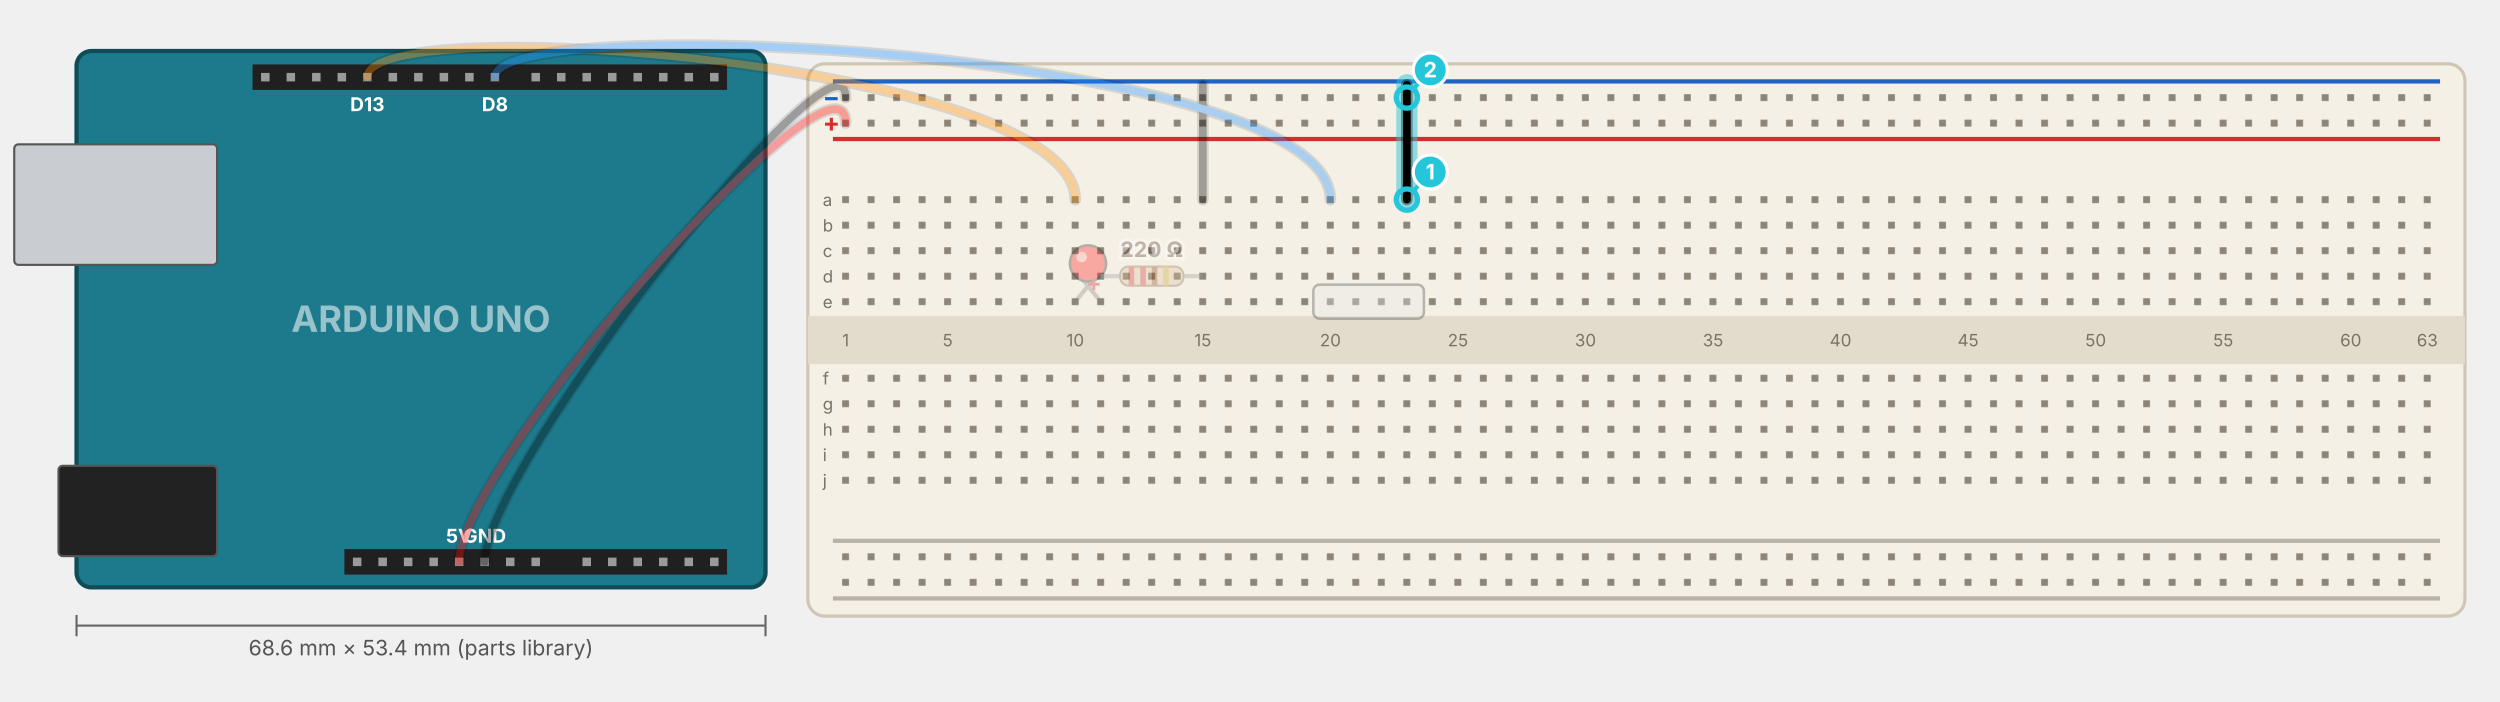
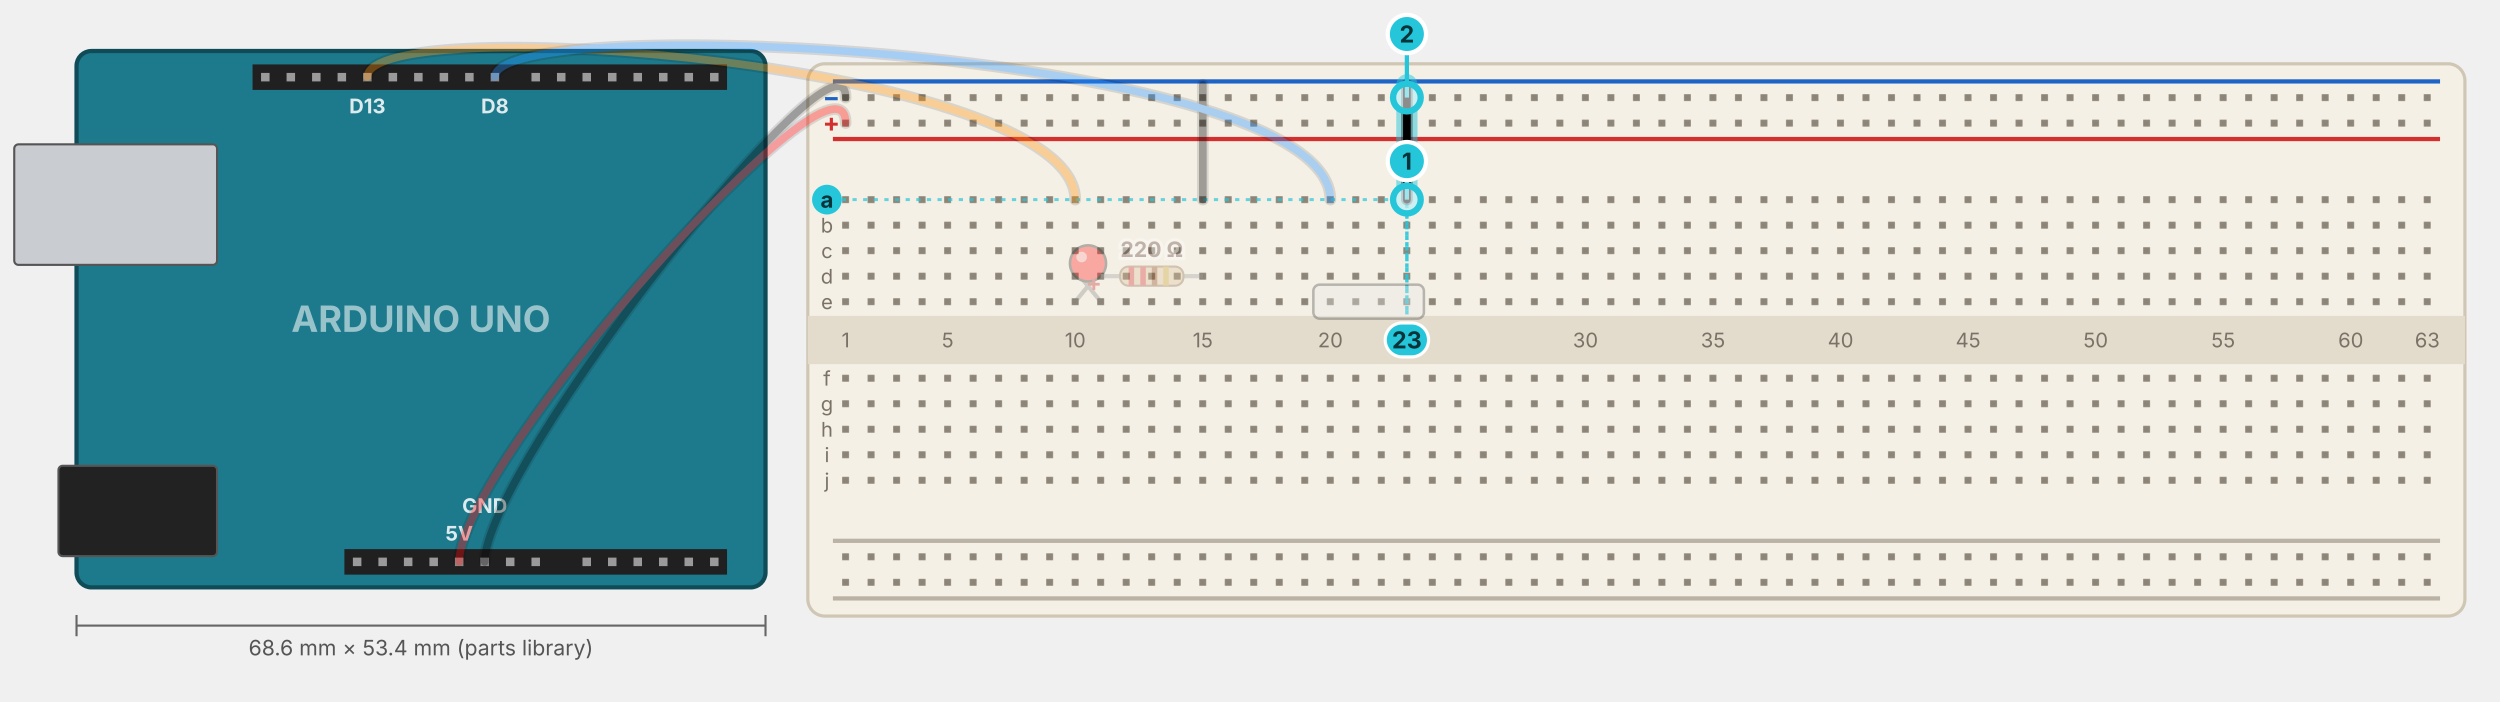
<svg xmlns="http://www.w3.org/2000/svg" viewBox="0 0 1176 330" font-family="system-ui,-apple-system,Segoe UI,sans-serif">
  <rect x="36" y="24" width="324.1" height="252.3" rx="7" fill="#1d7a8c" stroke="#0f4c57" stroke-width="2" />
  <rect x="6.7" y="67.9" width="95.4" height="56.7" rx="2" fill="#c9ccd1" stroke="#555" />
  <rect x="27.5" y="219.1" width="74.6" height="42.5" rx="2" fill="#222" stroke="#555" />
  <rect x="118.8" y="30.3" width="223.2" height="12.0" fill="#202020" />
  <rect x="162.0" y="258.3" width="180.0" height="12.0" fill="#202020" />
  <rect x="166.0" y="262.3" width="4" height="4" fill="#9a9a9a" />
  <rect x="178.0" y="262.3" width="4" height="4" fill="#9a9a9a" />
  <rect x="190.0" y="262.3" width="4" height="4" fill="#9a9a9a" />
  <rect x="202.0" y="262.3" width="4" height="4" fill="#9a9a9a" />
  <rect x="214.0" y="262.3" width="4" height="4" fill="#9a9a9a" />
  <rect x="226.0" y="262.3" width="4" height="4" fill="#9a9a9a" />
  <rect x="238.0" y="262.3" width="4" height="4" fill="#9a9a9a" />
  <rect x="250.0" y="262.3" width="4" height="4" fill="#9a9a9a" />
  <rect x="274.0" y="262.3" width="4" height="4" fill="#9a9a9a" />
  <rect x="286.0" y="262.3" width="4" height="4" fill="#9a9a9a" />
  <rect x="298.0" y="262.3" width="4" height="4" fill="#9a9a9a" />
  <rect x="310.0" y="262.3" width="4" height="4" fill="#9a9a9a" />
  <rect x="322.0" y="262.3" width="4" height="4" fill="#9a9a9a" />
  <rect x="334.0" y="262.3" width="4" height="4" fill="#9a9a9a" />
  <rect x="334.0" y="34.3" width="4" height="4" fill="#9a9a9a" />
  <rect x="322.0" y="34.3" width="4" height="4" fill="#9a9a9a" />
  <rect x="310.0" y="34.3" width="4" height="4" fill="#9a9a9a" />
  <rect x="298.0" y="34.3" width="4" height="4" fill="#9a9a9a" />
  <rect x="286.0" y="34.3" width="4" height="4" fill="#9a9a9a" />
  <rect x="274.0" y="34.3" width="4" height="4" fill="#9a9a9a" />
  <rect x="262.0" y="34.3" width="4" height="4" fill="#9a9a9a" />
  <rect x="250.0" y="34.3" width="4" height="4" fill="#9a9a9a" />
  <rect x="230.8" y="34.3" width="4" height="4" fill="#9a9a9a" />
  <rect x="218.8" y="34.3" width="4" height="4" fill="#9a9a9a" />
  <rect x="206.8" y="34.3" width="4" height="4" fill="#9a9a9a" />
  <rect x="194.8" y="34.3" width="4" height="4" fill="#9a9a9a" />
  <rect x="182.8" y="34.3" width="4" height="4" fill="#9a9a9a" />
  <rect x="170.8" y="34.3" width="4" height="4" fill="#9a9a9a" />
  <rect x="158.8" y="34.3" width="4" height="4" fill="#9a9a9a" />
  <rect x="146.8" y="34.3" width="4" height="4" fill="#9a9a9a" />
  <rect x="134.8" y="34.3" width="4" height="4" fill="#9a9a9a" />
  <rect x="122.8" y="34.3" width="4" height="4" fill="#9a9a9a" />
  <text x="198.0" y="156.1" text-anchor="middle" font-size="17" font-weight="700" fill="#ffffff" opacity=".55">ARDUINO UNO</text>
-   <text x="216.0" y="255.3" text-anchor="middle" font-size="9" font-weight="700" fill="#fff">5V</text>
-   <text x="172.8" y="52.3" text-anchor="middle" font-size="9" font-weight="700" fill="#fff">D13</text>
-   <text x="232.8" y="52.3" text-anchor="middle" font-size="9" font-weight="700" fill="#fff">D8</text>
-   <text x="228.0" y="255.3" text-anchor="middle" font-size="9" font-weight="700" fill="#fff">GND</text>
+   <text x="172.8" y="53.3" text-anchor="middle" font-size="9.5" font-weight="700" fill="#fff" opacity=".85">D13</text>
+   <text x="216.0" y="254.3" text-anchor="middle" font-size="9.5" font-weight="700" fill="#fff" opacity=".85">5V</text>
+   <text x="228.0" y="241.3" text-anchor="middle" font-size="9.5" font-weight="700" fill="#fff" opacity=".85">GND</text>
+   <text x="232.8" y="53.3" text-anchor="middle" font-size="9.5" font-weight="700" fill="#fff" opacity=".85">D8</text>
  <path d="M36 289.283v10M360.1 289.283v10M36 294.283H360.1" stroke="#666" fill="none" />
  <text x="198.0" y="308.283" text-anchor="middle" font-size="10" fill="#555">68.6 mm × 53.4 mm (parts library)</text>
  <rect x="380" y="30" width="779.5" height="259.8" rx="8" fill="#f4f0e6" stroke="#cfc6b4" stroke-width="1.5" />
  <rect x="380" y="148.6" width="779.5" height="22.7" fill="#e3dccd" />
  <pattern id="holes" x="391.76" y="87.92" width="12" height="12" patternUnits="userSpaceOnUse">
    <rect x="4.4" y="4.4" width="3.2" height="3.2" fill="#8c8477" />
  </pattern>
  <rect x="391.8" y="87.9" width="756" height="60" fill="url(#holes)" />
  <rect x="391.8" y="171.9" width="756" height="60" fill="url(#holes)" />
  <rect x="391.8" y="51.9" width="756" height="12" fill="url(#holes)" />
  <line x1="391.8" y1="65.4" x2="1147.8" y2="65.4" stroke="#d32f2f" stroke-width="2" />
  <text x="387" y="61.9" font-size="12" font-weight="700" fill="#d32f2f">+</text>
  <rect x="391.8" y="39.9" width="756" height="12" fill="url(#holes)" />
  <line x1="391.8" y1="38.3" x2="1147.8" y2="38.3" stroke="#1e63c6" stroke-width="2" />
  <text x="387" y="49.9" font-size="12" font-weight="700" fill="#1e63c6">−</text>
  <rect x="391.8" y="256.0" width="756" height="12" fill="url(#holes)" />
  <line x1="391.8" y1="254.4" x2="1147.8" y2="254.4" stroke="#b9b2a5" stroke-width="2" />
  <rect x="391.8" y="268.0" width="756" height="12" fill="url(#holes)" />
  <line x1="391.8" y1="281.5" x2="1147.8" y2="281.5" stroke="#b9b2a5" stroke-width="2" />
-   <text x="397.8" y="162.9" text-anchor="middle" font-size="8" fill="#7a7266">1</text>
-   <text x="445.8" y="162.9" text-anchor="middle" font-size="8" fill="#7a7266">5</text>
-   <text x="505.8" y="162.9" text-anchor="middle" font-size="8" fill="#7a7266">10</text>
-   <text x="565.8" y="162.9" text-anchor="middle" font-size="8" fill="#7a7266">15</text>
-   <text x="625.8" y="162.9" text-anchor="middle" font-size="8" fill="#7a7266">20</text>
-   <text x="685.8" y="162.9" text-anchor="middle" font-size="8" fill="#7a7266">25</text>
-   <text x="745.8" y="162.9" text-anchor="middle" font-size="8" fill="#7a7266">30</text>
-   <text x="805.8" y="162.9" text-anchor="middle" font-size="8" fill="#7a7266">35</text>
-   <text x="865.8" y="162.9" text-anchor="middle" font-size="8" fill="#7a7266">40</text>
-   <text x="925.8" y="162.9" text-anchor="middle" font-size="8" fill="#7a7266">45</text>
-   <text x="985.8" y="162.9" text-anchor="middle" font-size="8" fill="#7a7266">50</text>
-   <text x="1045.8" y="162.9" text-anchor="middle" font-size="8" fill="#7a7266">55</text>
-   <text x="1105.8" y="162.9" text-anchor="middle" font-size="8" fill="#7a7266">60</text>
-   <text x="1141.8" y="162.9" text-anchor="middle" font-size="8" fill="#7a7266">63</text>
-   <text x="387" y="96.9" font-size="8" fill="#7a7266">a</text>
-   <text x="387" y="108.9" font-size="8" fill="#7a7266">b</text>
-   <text x="387" y="120.9" font-size="8" fill="#7a7266">c</text>
-   <text x="387" y="132.9" font-size="8" fill="#7a7266">d</text>
-   <text x="387" y="144.9" font-size="8" fill="#7a7266">e</text>
-   <text x="387" y="180.9" font-size="8" fill="#7a7266">f</text>
-   <text x="387" y="192.9" font-size="8" fill="#7a7266">g</text>
-   <text x="387" y="204.9" font-size="8" fill="#7a7266">h</text>
-   <text x="387" y="216.9" font-size="8" fill="#7a7266">i</text>
-   <text x="387" y="228.9" font-size="8" fill="#7a7266">j</text>
+   <text x="397.8" y="163.4" text-anchor="middle" font-size="9.5" fill="#7a7266">1</text>
+   <text x="445.8" y="163.4" text-anchor="middle" font-size="9.5" fill="#7a7266">5</text>
+   <text x="505.8" y="163.4" text-anchor="middle" font-size="9.5" fill="#7a7266">10</text>
+   <text x="565.8" y="163.4" text-anchor="middle" font-size="9.5" fill="#7a7266">15</text>
+   <text x="625.8" y="163.4" text-anchor="middle" font-size="9.5" fill="#7a7266">20</text>
+   <text x="745.8" y="163.4" text-anchor="middle" font-size="9.5" fill="#7a7266">30</text>
+   <text x="805.8" y="163.4" text-anchor="middle" font-size="9.5" fill="#7a7266">35</text>
+   <text x="865.8" y="163.4" text-anchor="middle" font-size="9.5" fill="#7a7266">40</text>
+   <text x="925.8" y="163.4" text-anchor="middle" font-size="9.5" fill="#7a7266">45</text>
+   <text x="985.8" y="163.4" text-anchor="middle" font-size="9.5" fill="#7a7266">50</text>
+   <text x="1045.8" y="163.4" text-anchor="middle" font-size="9.5" fill="#7a7266">55</text>
+   <text x="1105.8" y="163.4" text-anchor="middle" font-size="9.5" fill="#7a7266">60</text>
+   <text x="1141.8" y="163.4" text-anchor="middle" font-size="9.5" fill="#7a7266">63</text>
+   <text x="389" y="109.4" text-anchor="middle" font-size="9.5" fill="#7a7266">b</text>
+   <text x="389" y="121.4" text-anchor="middle" font-size="9.5" fill="#7a7266">c</text>
+   <text x="389" y="133.4" text-anchor="middle" font-size="9.5" fill="#7a7266">d</text>
+   <text x="389" y="145.4" text-anchor="middle" font-size="9.5" fill="#7a7266">e</text>
+   <text x="389" y="181.4" text-anchor="middle" font-size="9.5" fill="#7a7266">f</text>
+   <text x="389" y="193.4" text-anchor="middle" font-size="9.5" fill="#7a7266">g</text>
+   <text x="389" y="205.4" text-anchor="middle" font-size="9.5" fill="#7a7266">h</text>
+   <text x="389" y="217.4" text-anchor="middle" font-size="9.5" fill="#7a7266">i</text>
+   <text x="389" y="229.4" text-anchor="middle" font-size="9.5" fill="#7a7266">j</text>
+   <line x1="661.8" y1="93.9" x2="661.8" y2="148.6" stroke="#26c6da" stroke-width="1.6" stroke-dasharray="2 3" opacity=".9" />
+   <line x1="396" y1="93.9" x2="654.8" y2="93.9" stroke="#26c6da" stroke-width="1.4" stroke-dasharray="2 3" opacity=".7" />
+   <line x1="661.8" y1="45.9" x2="661.8" y2="148.6" stroke="#26c6da" stroke-width="1.6" stroke-dasharray="2 3" opacity=".9" />
  <g class="ps-old" opacity=".35">
    <path d="M505.8 141.9L514.8 130.9M517.8 141.9L508.8 130.9" stroke="#8a8a8a" stroke-width="2" fill="none" />
    <circle cx="511.8" cy="123.9" r="8.5" fill="#FF2020" stroke="#333" stroke-width="1.2" />
    <circle cx="508.8" cy="120.9" r="2.5" fill="#fff" opacity=".6" />
    <text x="510.8" y="136.9" font-size="11" font-weight="700" fill="#c62828">+</text>
    <line x1="517.8" y1="129.9" x2="565.8" y2="129.9" stroke="#9e9e9e" stroke-width="2" />
    <g transform="translate(541.8 129.9) rotate(0.0)">
      <rect x="-14.9" y="-4.5" width="29.8" height="9" rx="4" fill="#dcc29a" stroke="#8d6e4a" />
      <rect x="-10.9" y="-4.5" width="2.6" height="9" fill="#d32f2f" />
      <rect x="-5.4" y="-4.5" width="2.6" height="9" fill="#d32f2f" />
      <rect x="0.0" y="-4.5" width="2.6" height="9" fill="#8b4513" />
      <rect x="5.4" y="-4.5" width="2.6" height="9" fill="#c9a227" />
    </g>
    <text x="541.8" y="120.9" text-anchor="middle" font-size="10" font-weight="700" fill="#5d4037" paint-order="stroke" stroke="#fff" stroke-width="3">220 Ω</text>
    <rect x="617.8" y="133.9" width="52.0" height="16.0" rx="3" fill="#e9e9e9" stroke="#444" stroke-width="1.2" />
    <path d="M228.0 264.3C228.0 219.9 397.8 4.0 397.8 45.9" stroke="#0005" stroke-width="5.5" fill="none" stroke-linecap="round" />
    <path d="M228.0 264.3C228.0 219.9 397.8 4.0 397.8 45.9" stroke="#000000" stroke-width="3.6" fill="none" stroke-linecap="round" />
    <path d="M216.0 264.3C216.0 218.5 397.8 12.1 397.8 57.9" stroke="#0005" stroke-width="5.5" fill="none" stroke-linecap="round" />
    <path d="M216.0 264.3C216.0 218.5 397.8 12.1 397.8 57.9" stroke="#FF0000" stroke-width="3.6" fill="none" stroke-linecap="round" />
    <path d="M172.8 36.3C172.8 4.0 505.8 30.0 505.8 93.9" stroke="#0005" stroke-width="5.5" fill="none" stroke-linecap="round" />
    <path d="M172.8 36.3C172.8 4.0 505.8 30.0 505.8 93.9" stroke="#FF8C00" stroke-width="3.6" fill="none" stroke-linecap="round" />
    <path d="M565.8 93.9C565.8 69.9 565.8 21.9 565.8 45.9" stroke="#0005" stroke-width="5.5" fill="none" stroke-linecap="round" />
    <path d="M565.8 93.9C565.8 69.9 565.8 21.9 565.8 45.9" stroke="#000000" stroke-width="3.6" fill="none" stroke-linecap="round" />
    <path d="M232.8 36.3C232.8 4.0 625.8 23.9 625.8 93.9" stroke="#0005" stroke-width="5.5" fill="none" stroke-linecap="round" />
    <path d="M232.8 36.3C232.8 4.0 625.8 23.9 625.8 93.9" stroke="#1E90FF" stroke-width="3.6" fill="none" stroke-linecap="round" />
  </g>
  <g class="ps-new" data-anim="wire" data-id="wire_buzzer_gnd">
    <path d="M661.8 93.9C661.8 69.9 661.8 21.9 661.8 45.9" stroke="#26c6da" stroke-width="10" fill="none" stroke-linecap="round" opacity=".5" />
    <path d="M661.8 93.9C661.8 69.9 661.8 21.9 661.8 45.9" stroke="#0005" stroke-width="5.5" fill="none" stroke-linecap="round" />
    <path d="M661.8 93.9C661.8 69.9 661.8 21.9 661.8 45.9" stroke="#000000" stroke-width="3.6" fill="none" stroke-linecap="round" />
  </g>
+   <rect x="651.6" y="151.9" width="20.4" height="16" rx="8" fill="#26c6da" stroke="#fff" stroke-width="1.5" />
+   <text x="661.8" y="163.9" text-anchor="middle" font-size="11" font-weight="700" fill="#06343a">23</text>
+   <circle cx="389" cy="93.9" r="7" fill="#26c6da" />
+   <text x="389" y="97.7" text-anchor="middle" font-size="10.5" font-weight="700" fill="#06343a">a</text>
  <g class="ps-marks">
-     <circle cx="661.8" cy="93.9" r="5" fill="none" stroke="#26c6da" stroke-width="2.5" />
-     <line x1="664.8" y1="89.9" x2="672.8" y2="80.9" stroke="#26c6da" stroke-width="2" />
-     <circle cx="672.8" cy="80.9" r="8" fill="#26c6da" stroke="#fff" stroke-width="1.5" />
-     <text x="672.8" y="84.4" text-anchor="middle" font-size="10" font-weight="700" fill="#fff">1</text>
-     <circle cx="661.8" cy="45.9" r="5" fill="none" stroke="#26c6da" stroke-width="2.5" />
-     <line x1="664.8" y1="41.9" x2="672.8" y2="32.9" stroke="#26c6da" stroke-width="2" />
-     <circle cx="672.8" cy="32.9" r="8" fill="#26c6da" stroke="#fff" stroke-width="1.5" />
-     <text x="672.8" y="36.4" text-anchor="middle" font-size="10" font-weight="700" fill="#fff">2</text>
+     <line x1="661.8" y1="93.9" x2="661.8" y2="75.8" stroke="#26c6da" stroke-width="2" />
+     <circle cx="661.8" cy="93.9" r="6.5" fill="#fff" fill-opacity=".55" stroke="#26c6da" stroke-width="3" />
+     <circle cx="661.8" cy="75.8" r="9" fill="#26c6da" stroke="#fff" stroke-width="2" />
+     <text x="661.8" y="79.8" text-anchor="middle" font-size="11" font-weight="700" fill="#06343a">1</text>
+     <line x1="661.8" y1="45.9" x2="661.8" y2="16.0" stroke="#26c6da" stroke-width="2" />
+     <circle cx="661.8" cy="45.9" r="6.5" fill="#fff" fill-opacity=".55" stroke="#26c6da" stroke-width="3" />
+     <circle cx="661.8" cy="16.0" r="9" fill="#26c6da" stroke="#fff" stroke-width="2" />
+     <text x="661.8" y="20.0" text-anchor="middle" font-size="11" font-weight="700" fill="#06343a">2</text>
  </g>
</svg>
